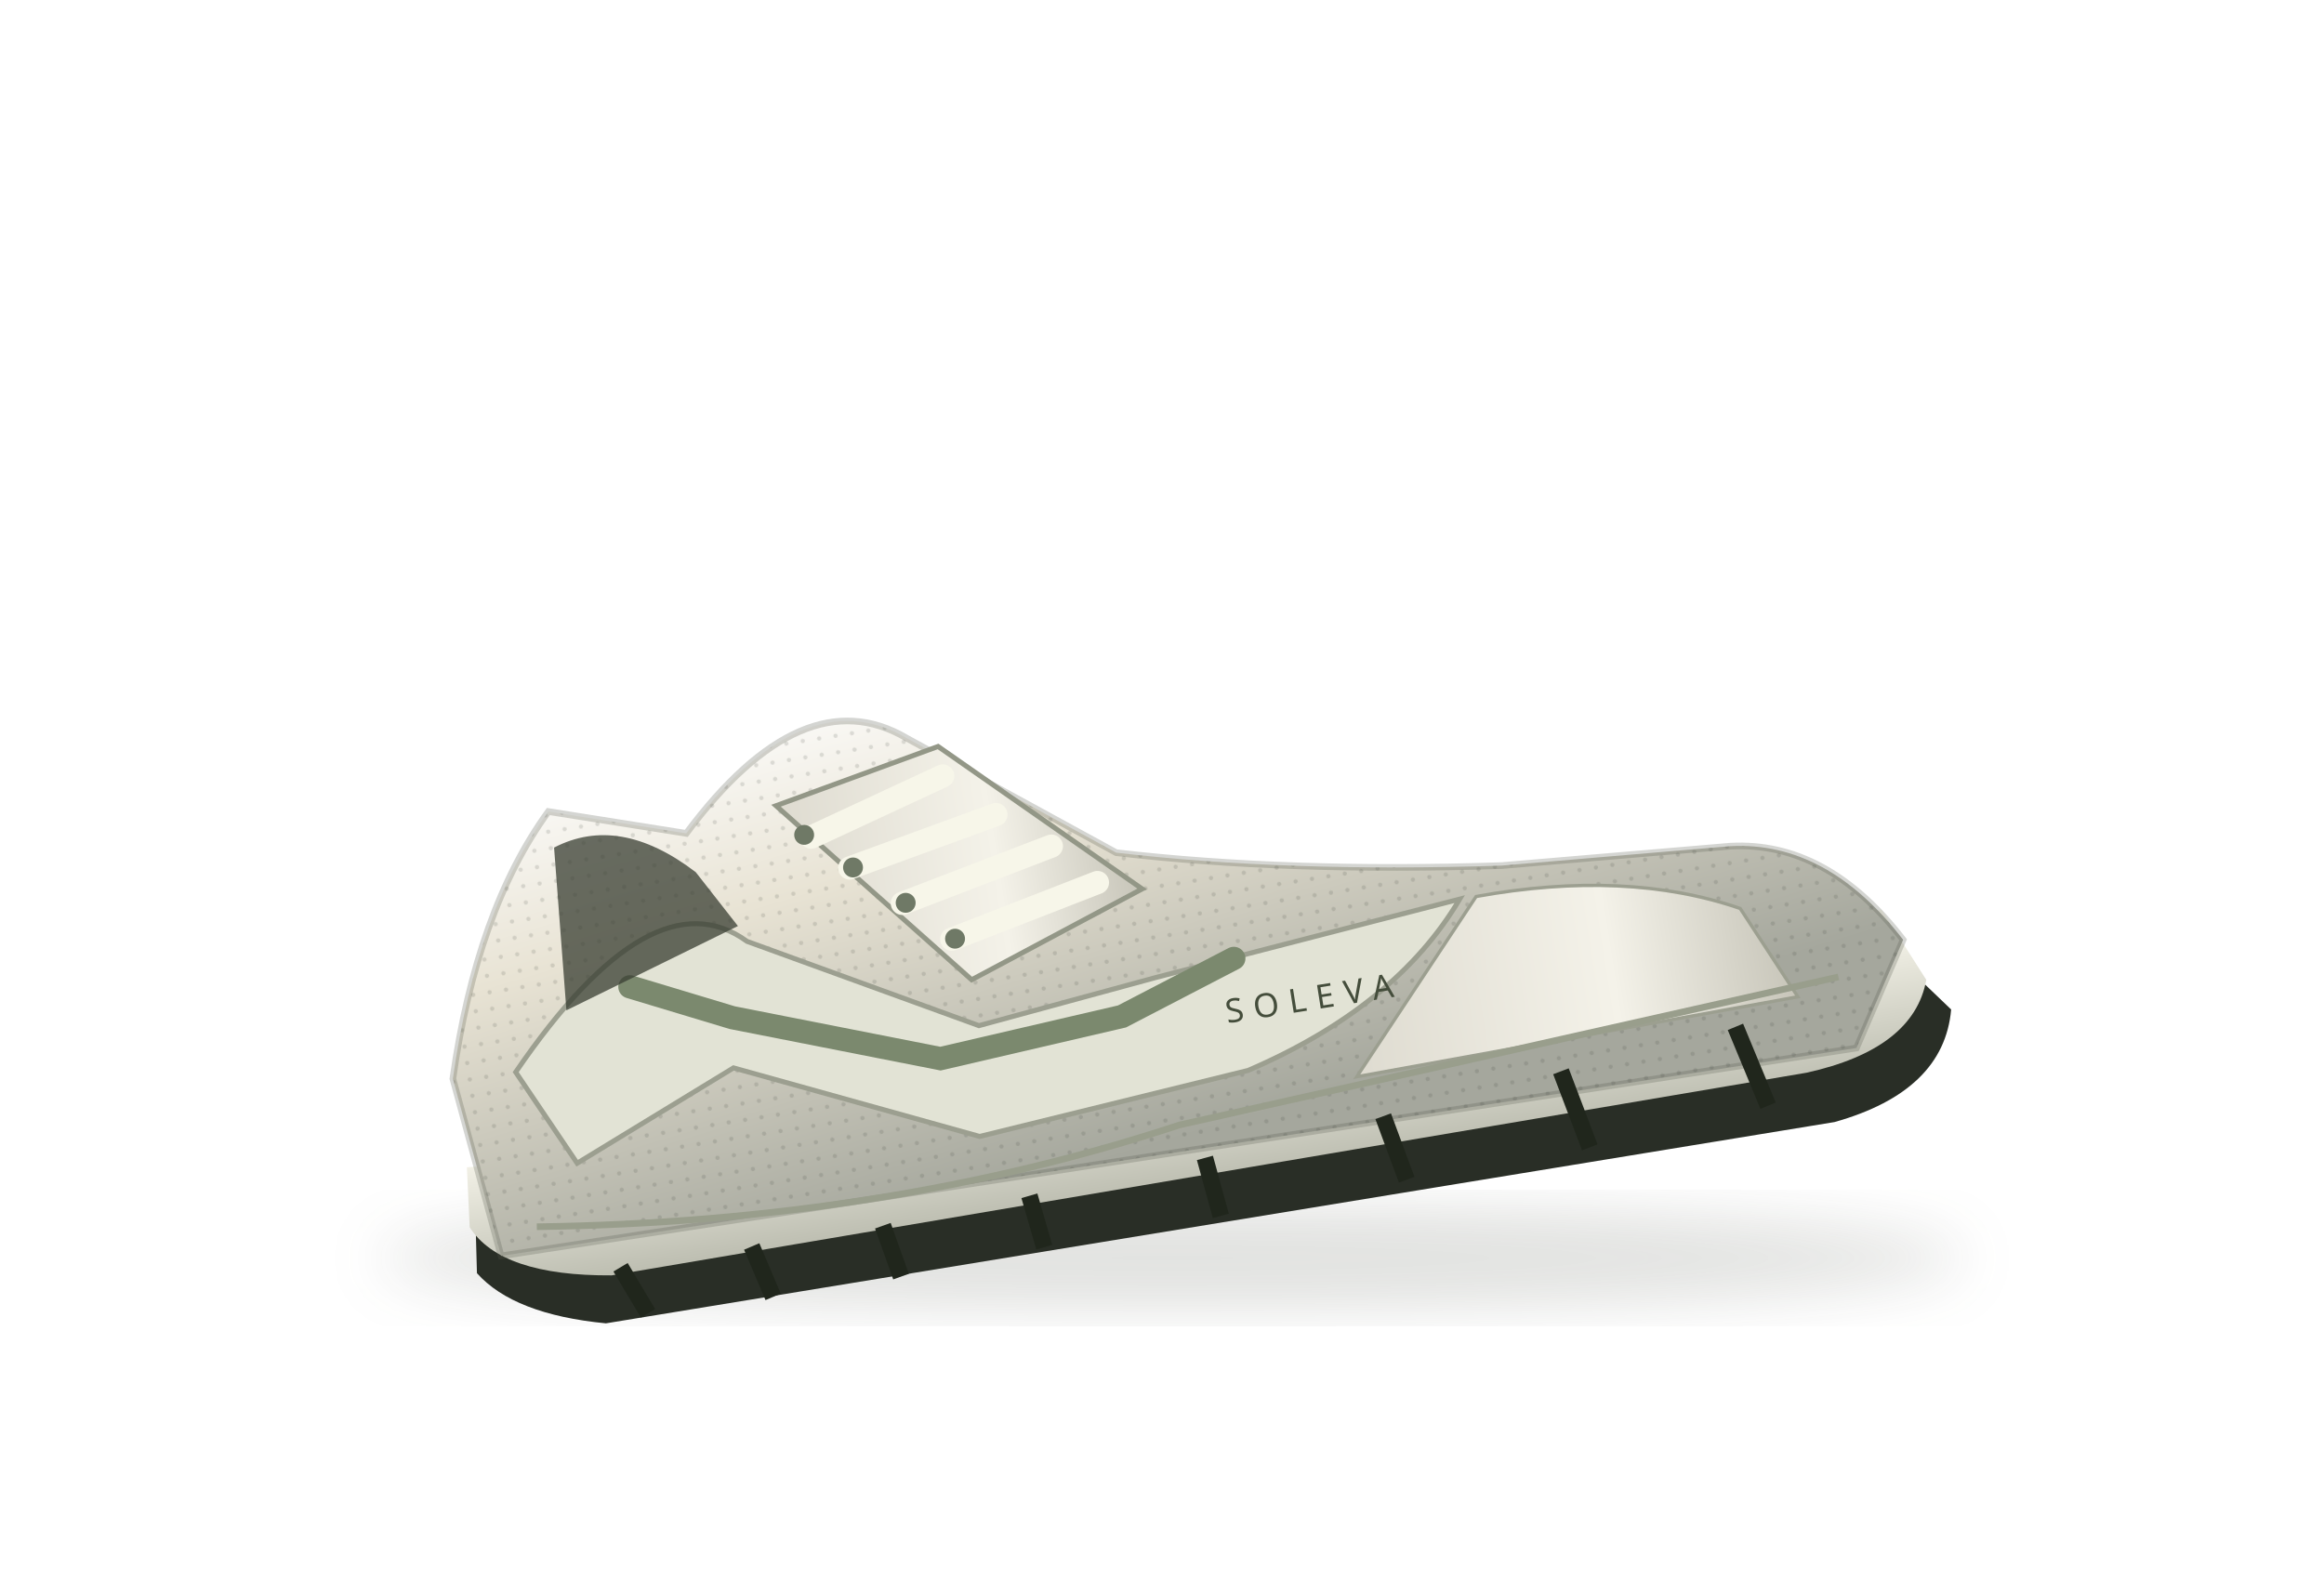
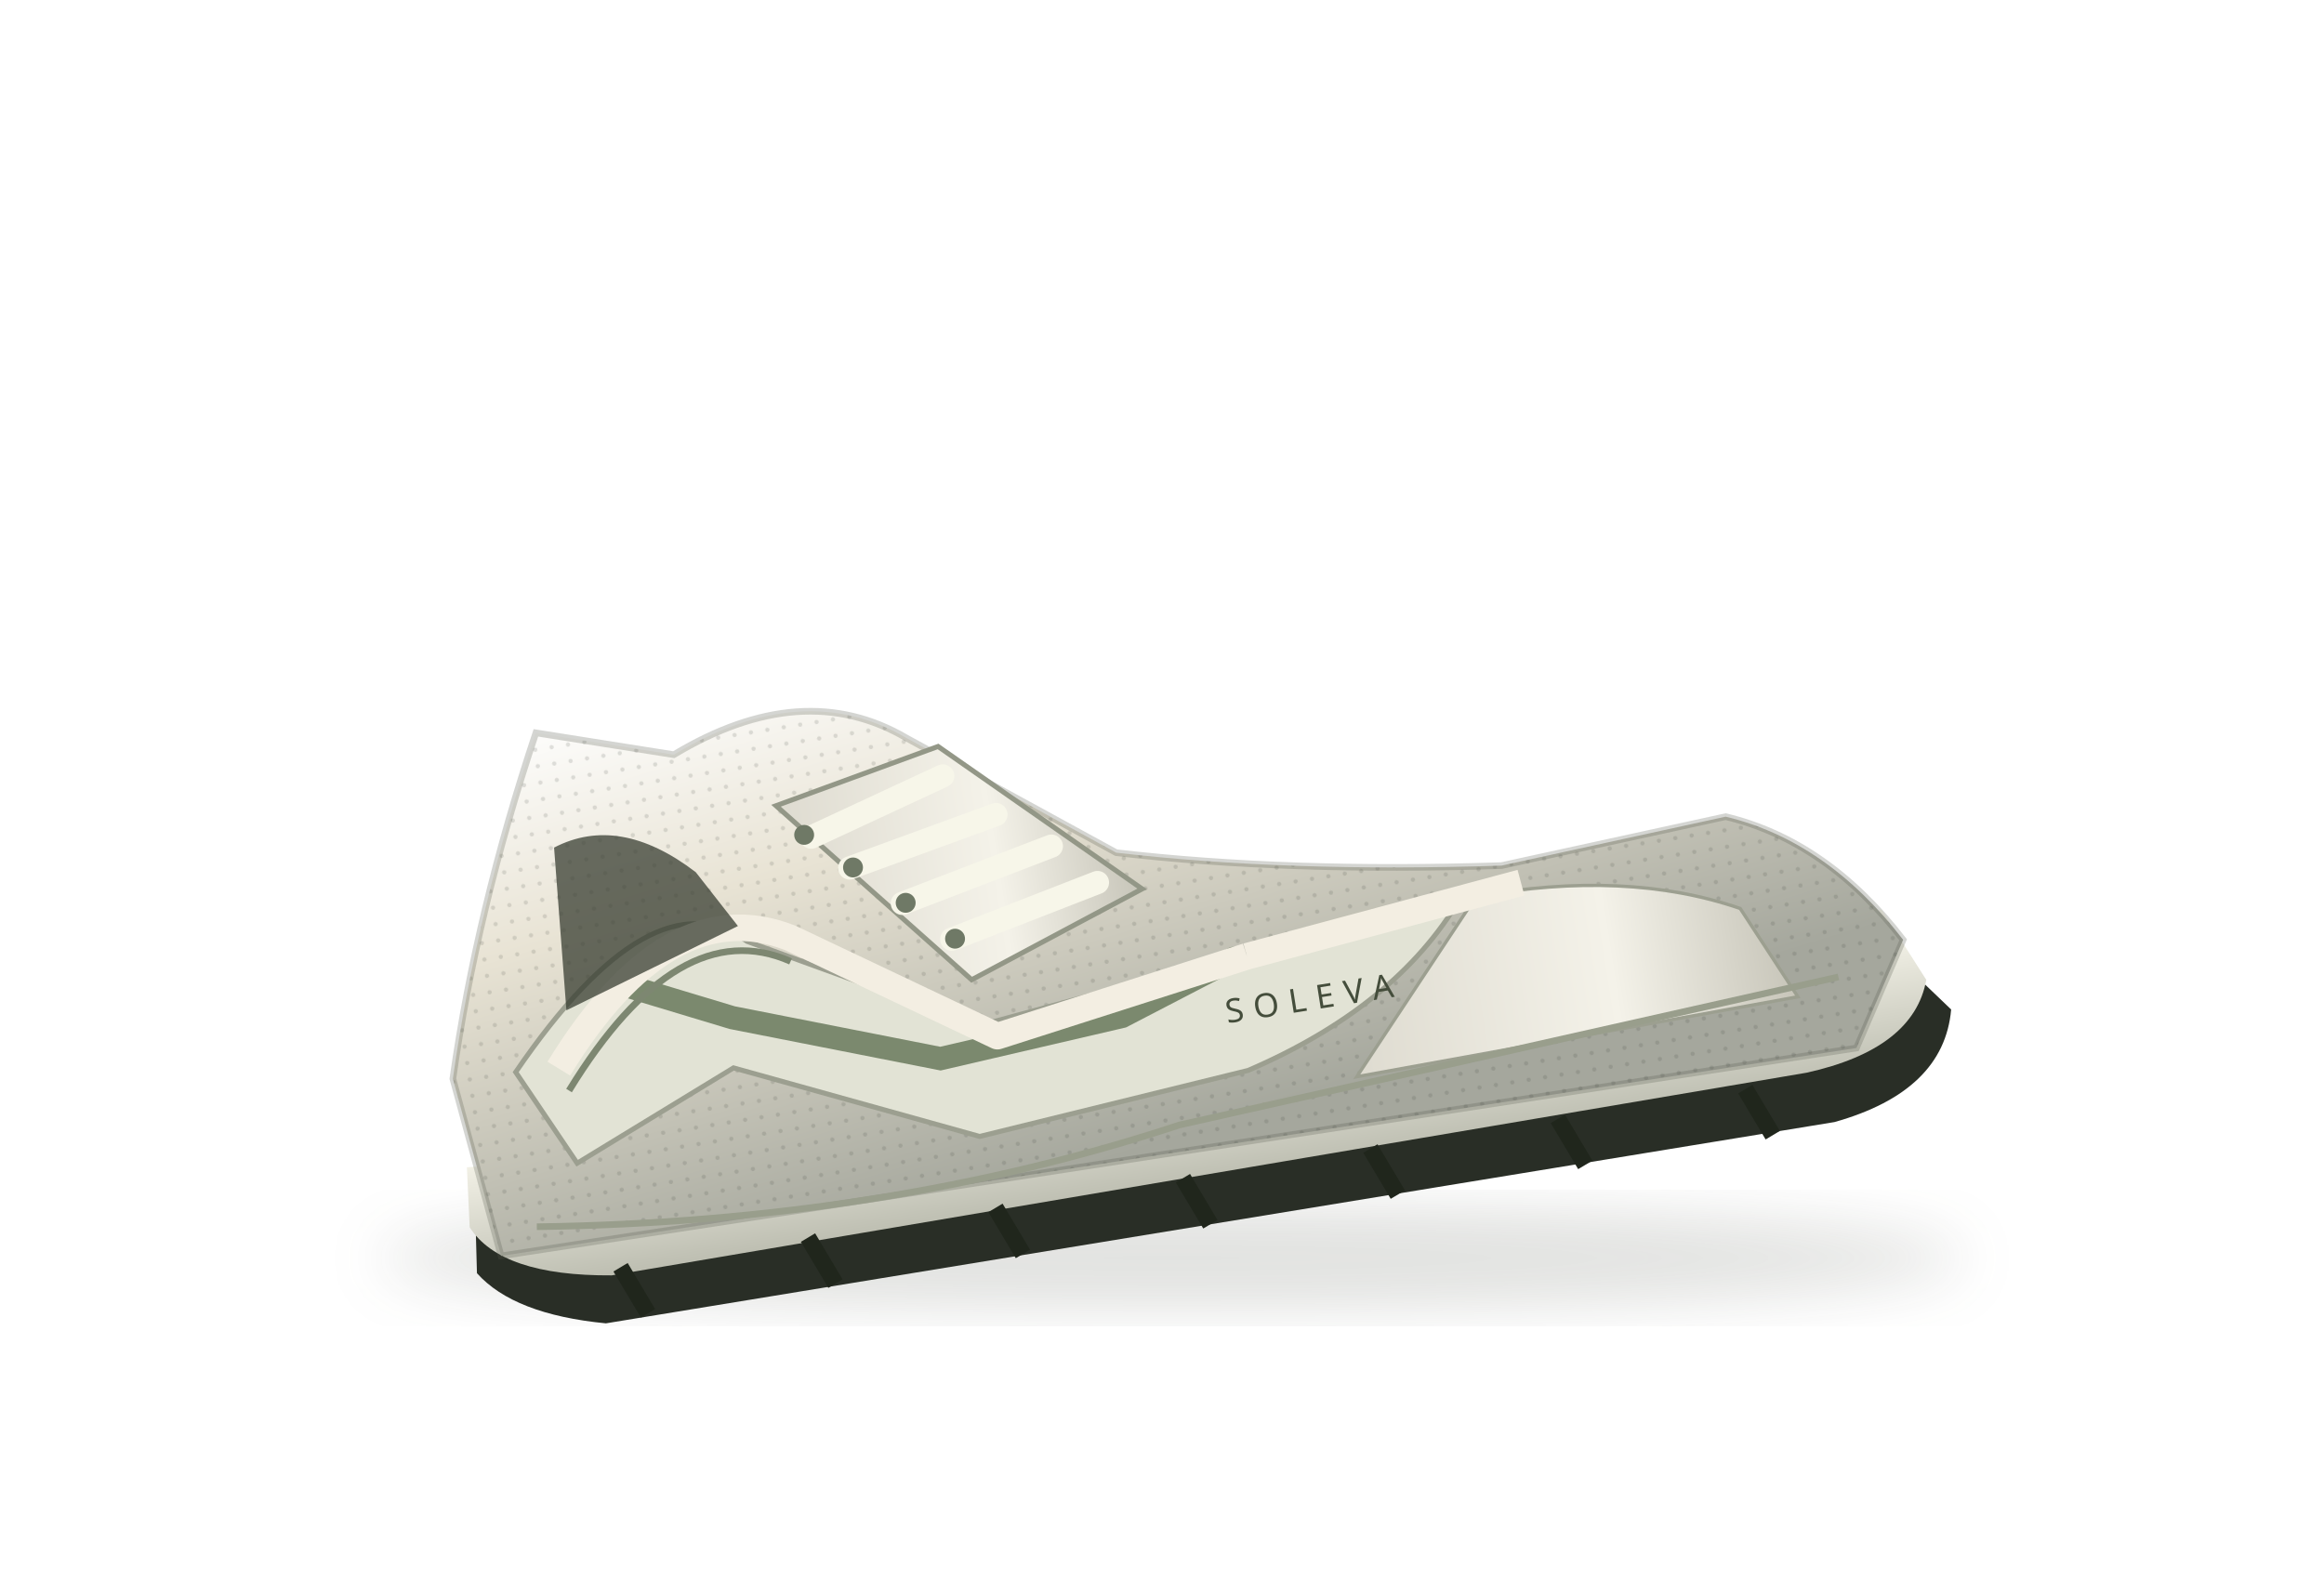
<svg xmlns="http://www.w3.org/2000/svg" viewBox="0 0 700 480">
  <defs>
    <linearGradient id="u" x1="0" y1="0" x2="0.4" y2="1">
      <stop stop-color="#ffffff" />
      <stop offset=".38" stop-color="#e8e3d4" />
      <stop offset="1" stop-color="#a5a79d" />
    </linearGradient>
    <linearGradient id="s" x2="0" y2="1">
      <stop stop-color="#fffdf3" />
      <stop offset="1" stop-color="#bdbeb1" />
    </linearGradient>
    <linearGradient id="p">
      <stop stop-color="#dedbd0" />
      <stop offset=".6" stop-color="#f4f2e9" />
      <stop offset="1" stop-color="#c7c5b9" />
    </linearGradient>
    <pattern id="mesh" width="5" height="5" patternUnits="userSpaceOnUse">
      <circle cx="2" cy="2" r=".65" fill="#343830" opacity=".2" />
    </pattern>
    <filter id="blur">
      <feGaussianBlur stdDeviation="9" />
    </filter>
  </defs>
  <ellipse cx="353" cy="379" rx="239" ry="17" fill="#3b4032" opacity=".15" filter="url(#blur)" />
  <g transform="rotate(-9 350 280)">
    <path d="M133 327 Q252 343 344 335 L562 316 L581 341 Q575 365 541 369 L166 371 Q139 364 130 350Z" fill="#292e26" />
    <path d="M132 318 Q240 329 337 320 L565 308 L575 331 Q568 351 535 353 L170 357 Q137 352 130 336Z" fill="url(#s)" />
-     <path d="M132 291 Q147 242 173 216 L213 229 Q255 188 283 211 L340 255 Q390 269 454 277 L523 282 Q552 285 570 318 L551 348 L138 346 Z" fill="url(#u)" stroke="#555b4c" stroke-opacity=".25" stroke-width="2" />
-     <path d="M132 291 Q147 242 173 216 L213 229 Q255 188 283 211 L340 255 Q390 269 454 277 L523 282 Q552 285 570 318 L551 348 L138 346 Z" fill="url(#mesh)" opacity=".7" />
+     <path d="M132 291 Q147 242 173 192 L213 205 Q255 188 283 211 L340 255 Q390 269 454 277 L523 273 Q552 285 570 318 L551 348 L138 346 Z" fill="url(#u)" stroke="#555b4c" stroke-opacity=".25" stroke-width="2" />
+     <path d="M132 291 Q147 242 173 192 L213 205 Q255 188 283 211 L340 255 Q390 269 454 277 L523 273 Q552 285 570 318 L551 348 L138 346 Z" fill="url(#mesh)" opacity=".7" />
    <path d="M151 292 Q201 239 226 264 L291 300 L346 294 L440 285 Q416 314 369 326 L286 333 L216 301 L165 322Z" fill="#e2e3d5" stroke="#9c9f90" stroke-width="1.5" />
    <path d="M189 272L218 286 L278 308 L334 304 L370 292" fill="none" stroke="#7b896e" stroke-width="7" stroke-linecap="round" />
    <path d="M445 285 Q491 284 523 301L536 330 L401 333Z" fill="url(#p)" stroke="#9c9f90" stroke-width="1" />
+     <path d="M164 293Q205 245 239 265L296 304L374 292M374 292L459 283" fill="none" stroke="#f3eee2" stroke-width="8" stroke-linejoin="round" />
+     <path d="M166 300Q207 252 238 272" fill="none" stroke="#7d8771" stroke-width="2" />
    <path d="M173 227Q194 220 214 241L224 259L169 276Z" fill="#383d32" opacity=".75" />
    <path d="M241 225L292 215L346 267L291 286Z" fill="url(#p)" stroke="#939787" stroke-width="1.5" />
    <g stroke="#f7f6e9" stroke-width="7" stroke-linecap="round">
      <path d="M250 236L292 224M260 247L306 238M274 260L321 250M287 273L333 263" />
    </g>
    <g fill="#6f7966">
      <circle cx="248" cy="235" r="3" />
      <circle cx="261" cy="247" r="3" />
      <circle cx="275" cy="260" r="3" />
      <circle cx="288" cy="273" r="3" />
    </g>
    <path d="M150 339Q254 354 346 339L549 326" fill="none" stroke="#999e8c" stroke-width="2" />
-     <g stroke="#20261c" stroke-width="5">
-       <path d="M173 355L179 370M213 355L217 371M253 355L256 371M298 353L300 369M352 350L354 368M407 346L411 366M462 341L467 365M516 336L522 361" />
-     </g>
+     <path d="M173 355L179 370" stroke="#20261c" stroke-width="5" />
+     <path d="M230.167 355L236.167 370" stroke="#20261c" stroke-width="5" />
+     <path d="M287.333 355L293.333 370" stroke="#20261c" stroke-width="5" />
+     <path d="M344.5 355L350.5 370" stroke="#20261c" stroke-width="5" />
+     <path d="M401.667 355L407.667 370" stroke="#20261c" stroke-width="5" />
+     <path d="M458.833 355L464.833 370" stroke="#20261c" stroke-width="5" />
+     <path d="M516 355L522 370" stroke="#20261c" stroke-width="5" />
    <text x="365" y="311" fill="#444d3b" font-family="sans-serif" font-size="10" letter-spacing="3">SOLEVA</text>
  </g>
</svg>
